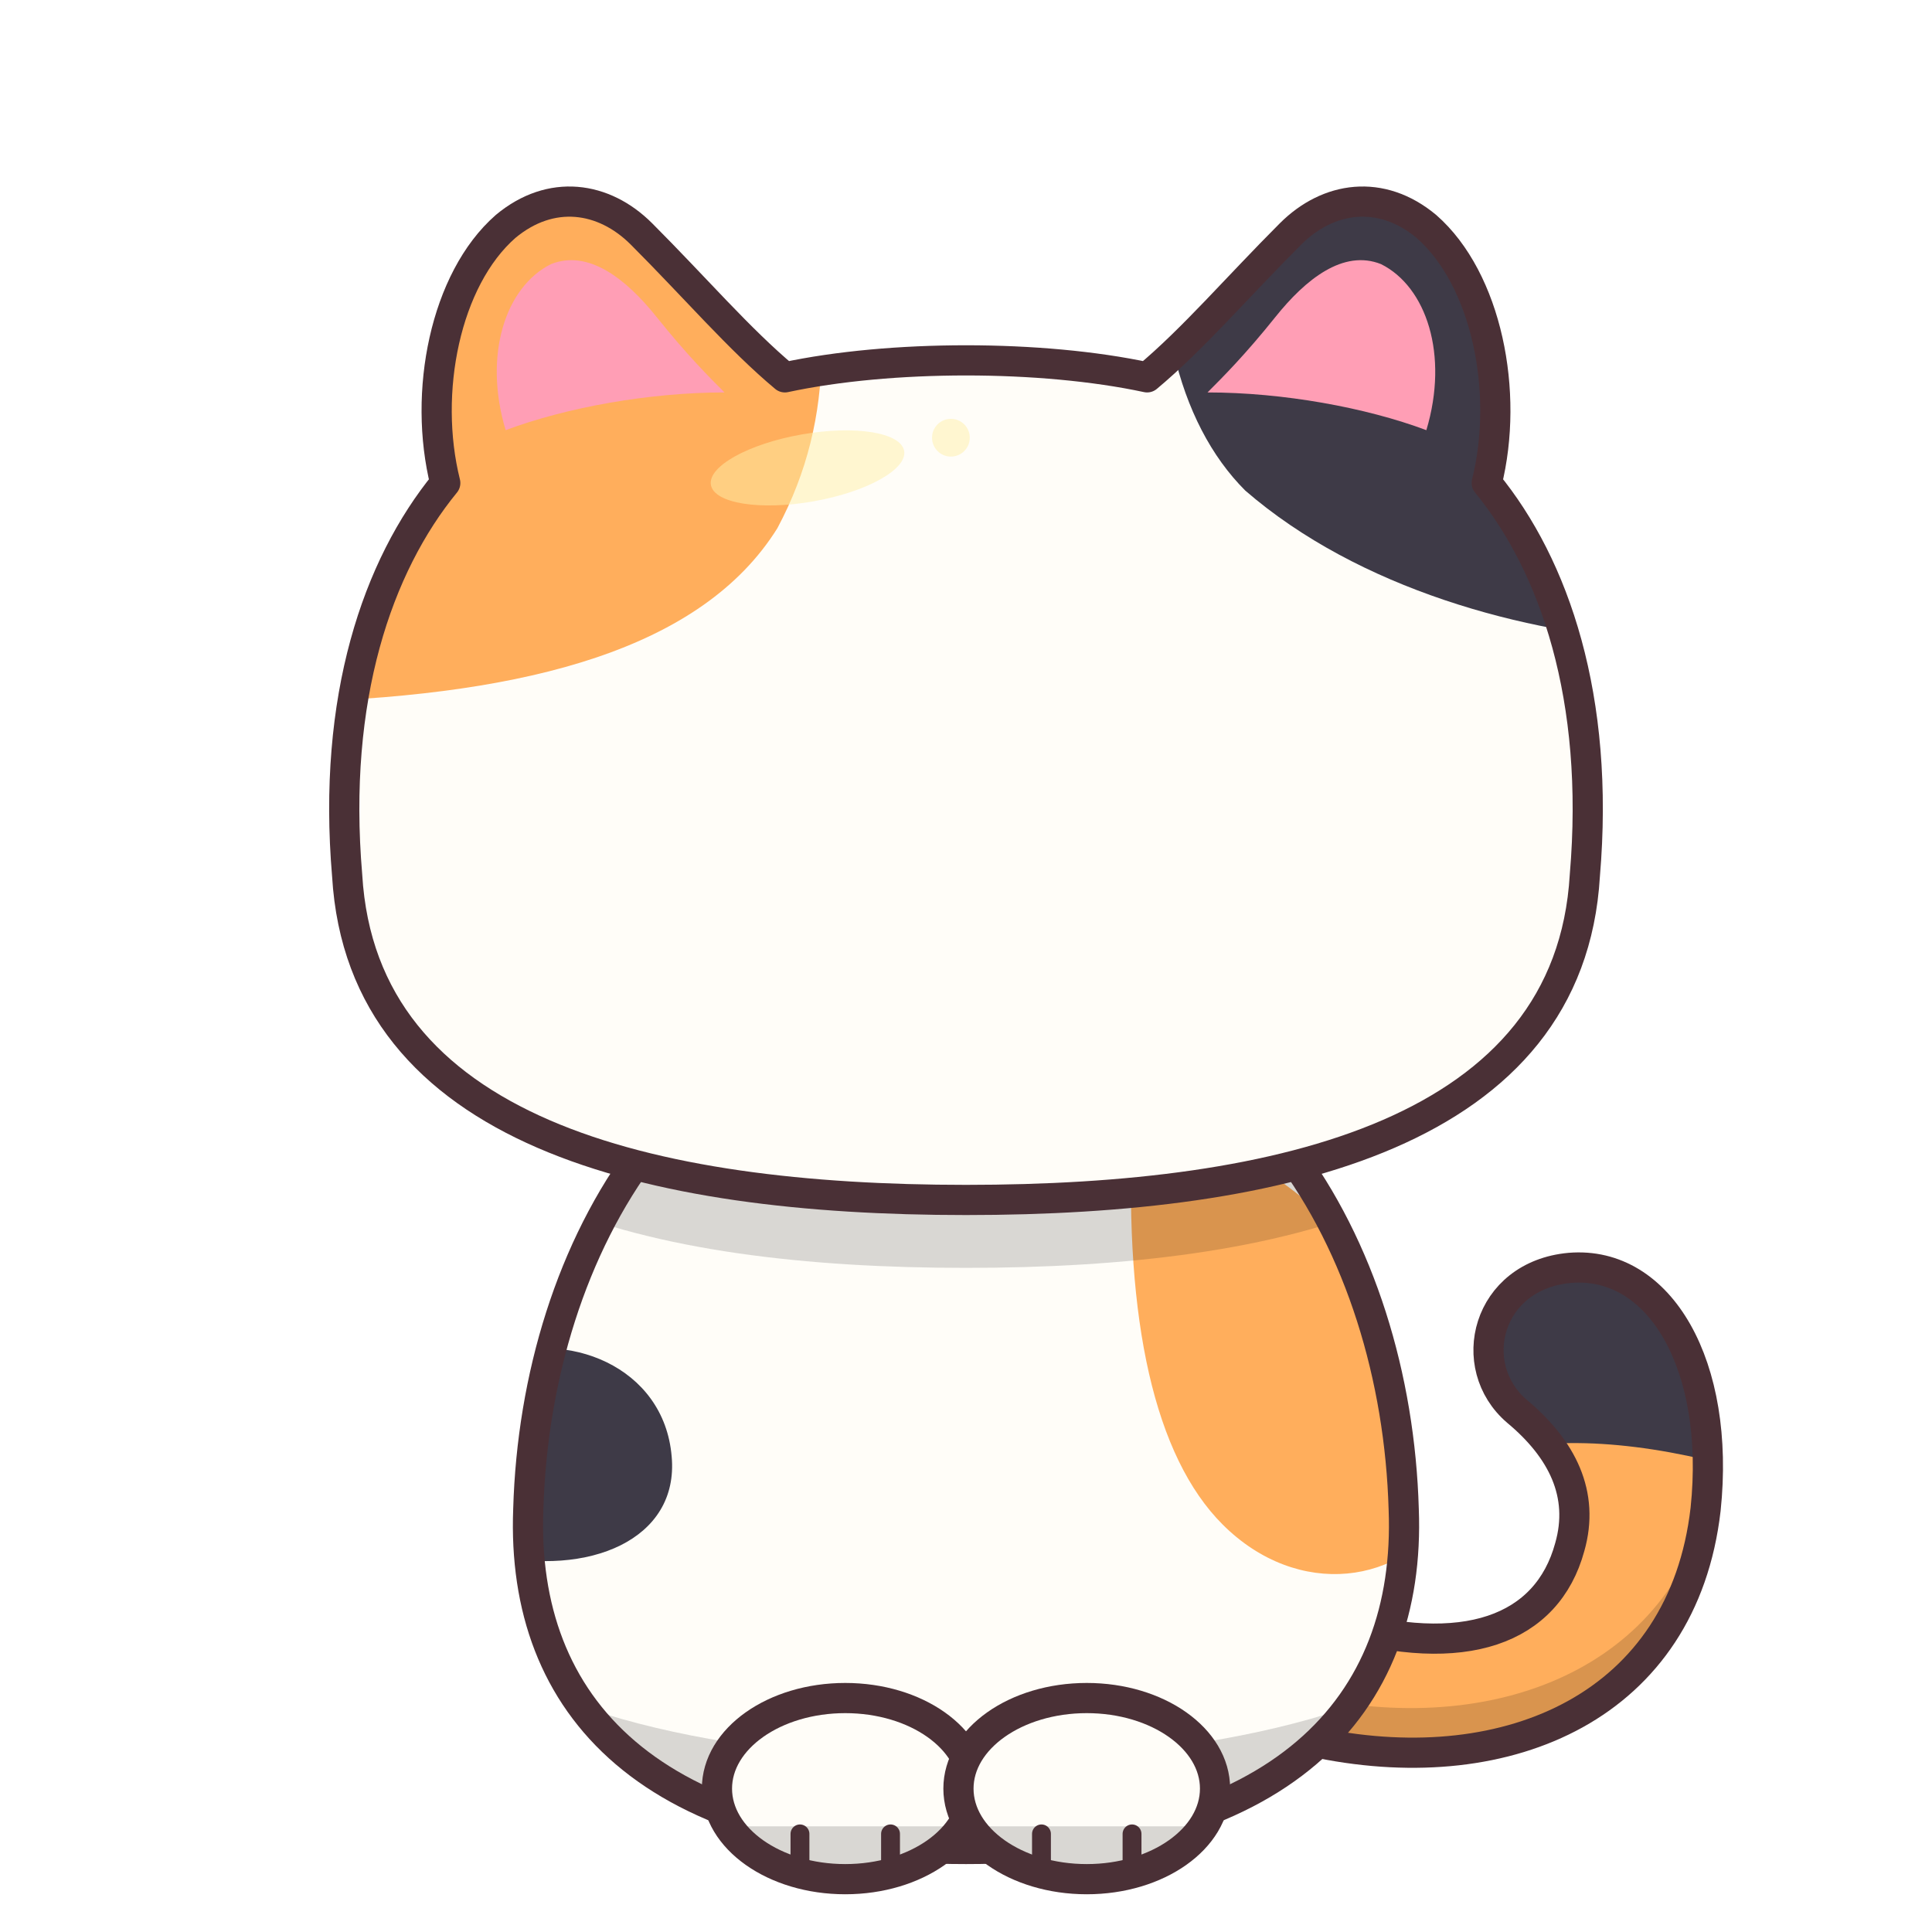
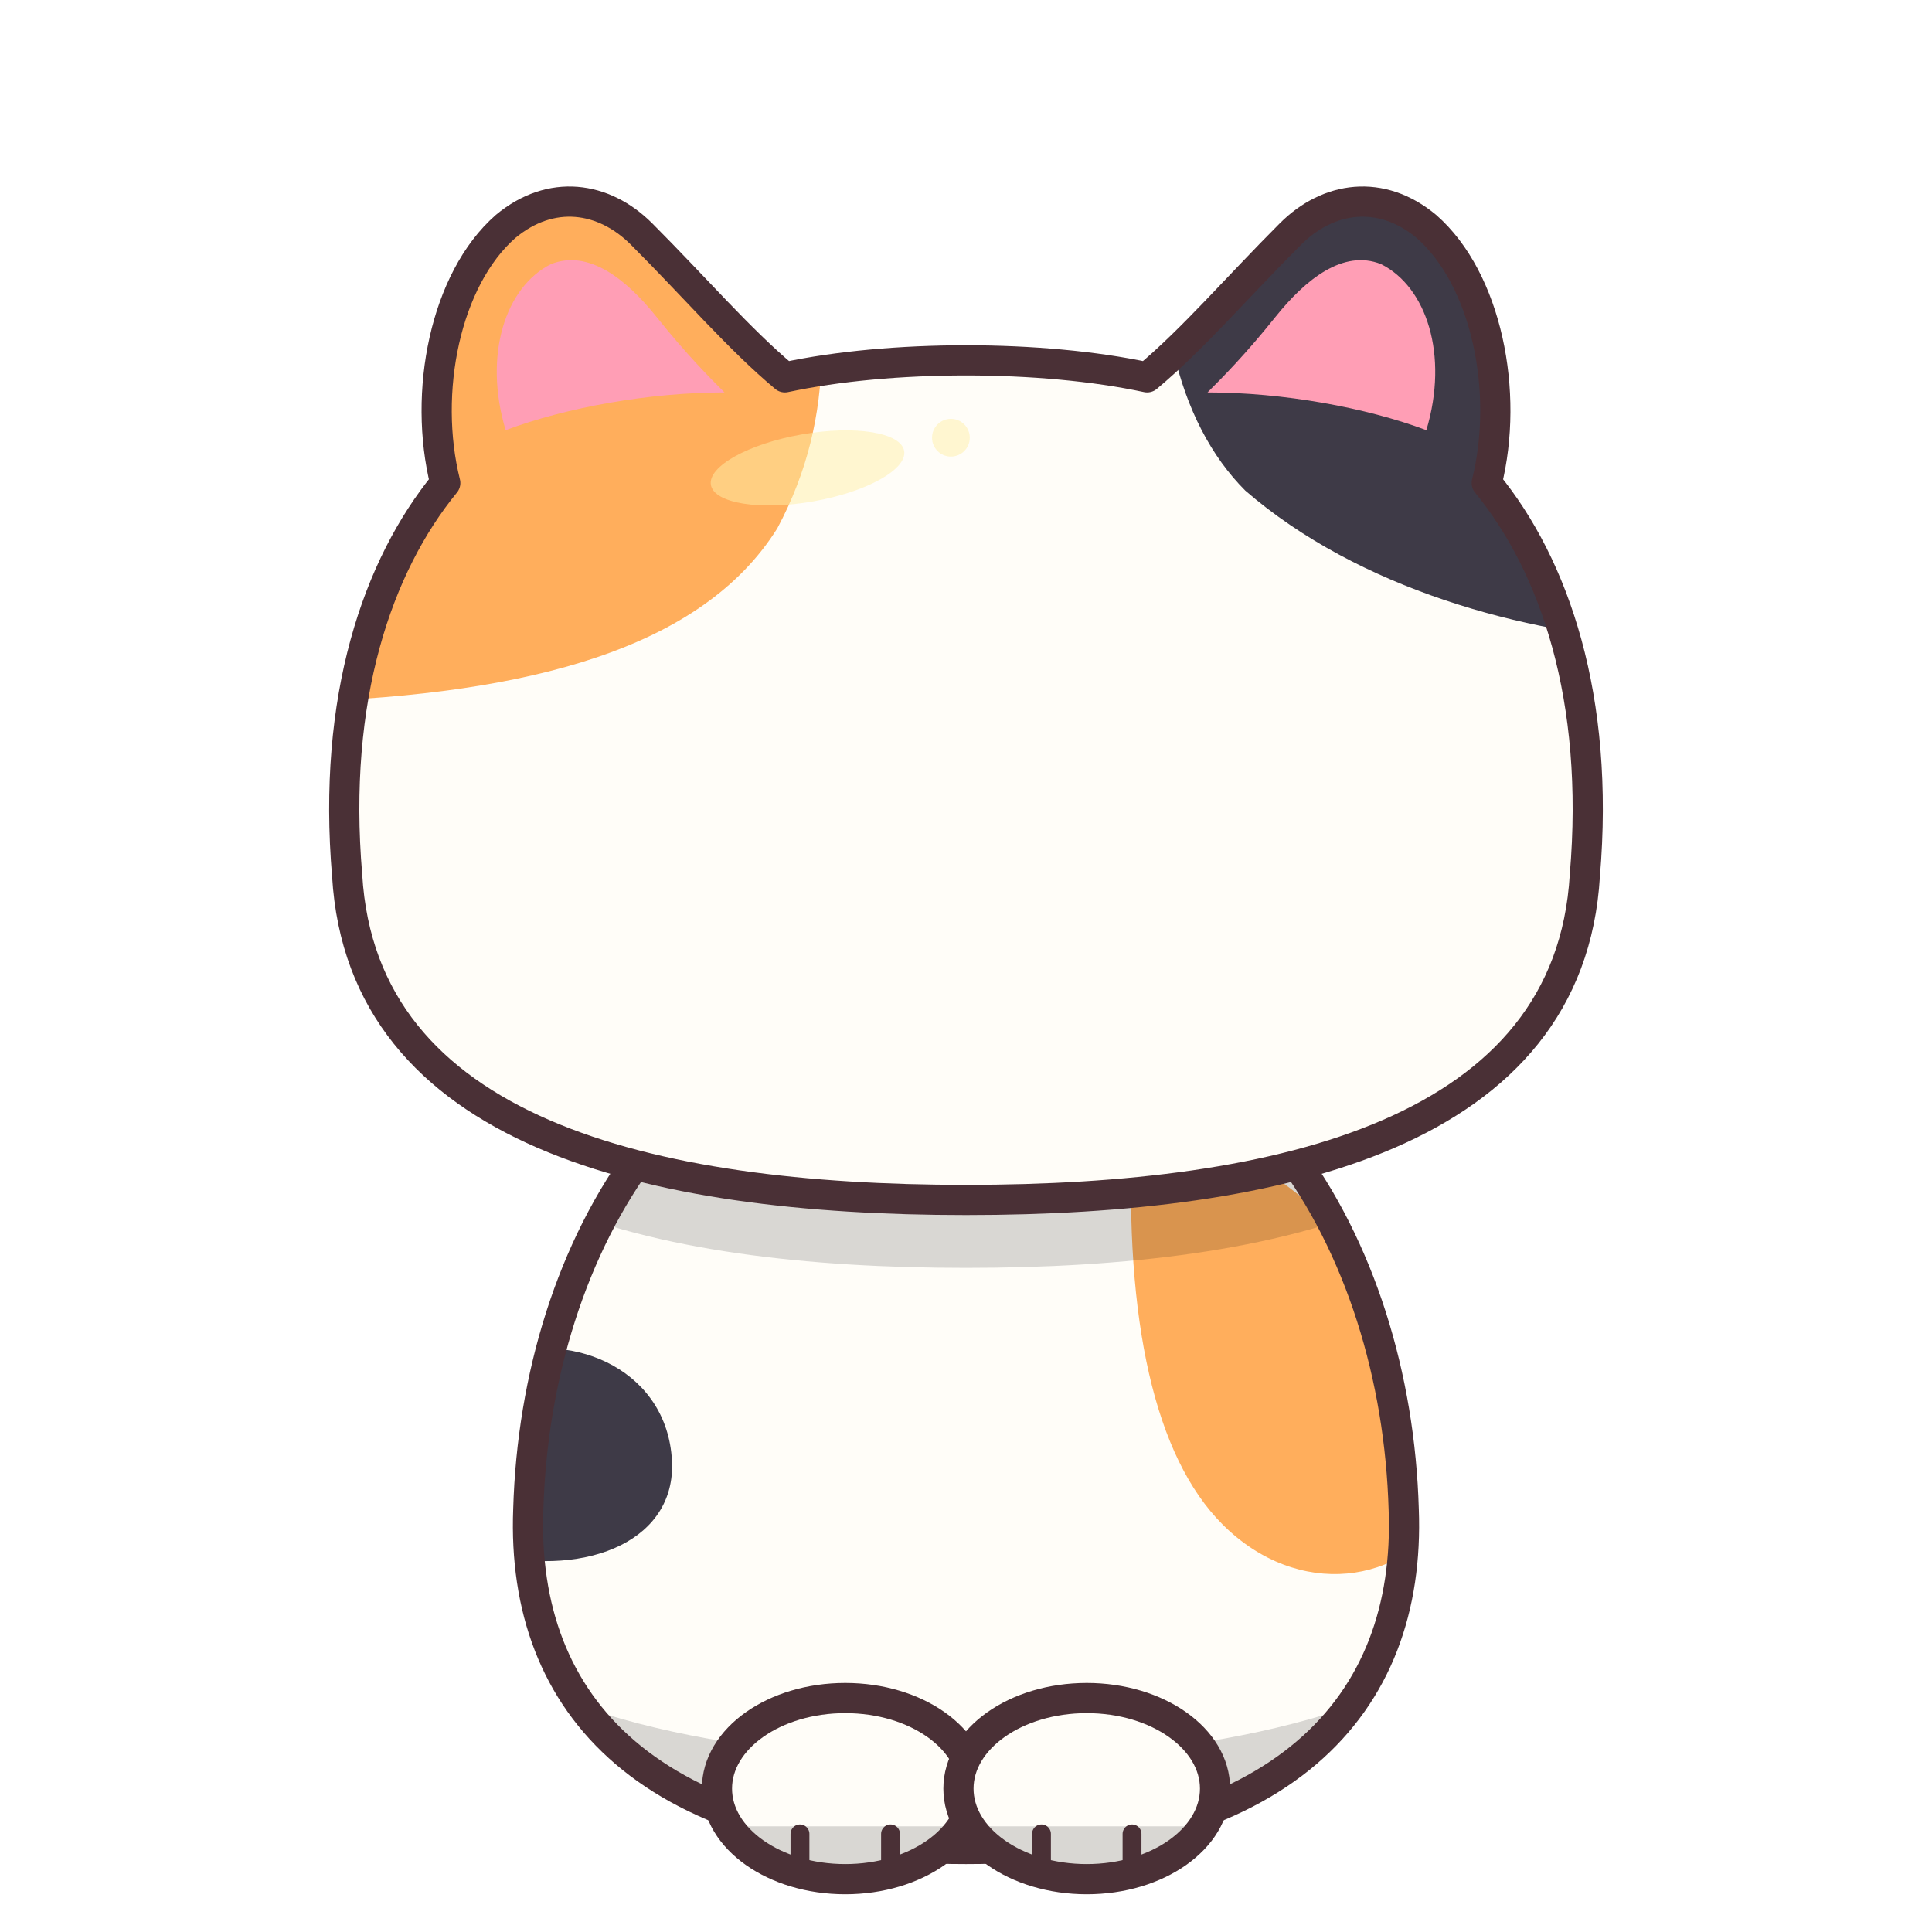
<svg xmlns="http://www.w3.org/2000/svg" viewBox="0 0 512 512" width="512" height="512">
  <defs>
    <path id="tail-shape" d="M350 462 C400 472 446 452 452 400 C456 362 440 334 416 336 C394 338 388 362 402 374 C414 384 420 396 416 410 C410 432 388 440 354 430 Z" />
    <path id="body-shape" d="M256 262 C330 262 370 330 372 400 C374 452 340 490 256 490 C172 490 138 452 140 400 C142 330 182 262 256 262 Z" />
    <ellipse id="paw-l-shape" cx="224" cy="474" rx="34" ry="24" />
    <ellipse id="paw-r-shape" cx="288" cy="474" rx="34" ry="24" />
    <path id="head-shape" d="M256 318 C172 318 96 300 92 232 C88 185 100 150 118 128 C112 104 118 74 134 60 C146 50 160 52 170 62 C184 76 196 90 208 100 C236 94 276 94 304 100 C316 90 328 76 342 62 C352 52 366 50 378 60 C394 74 400 104 394 128 C412 150 424 185 420 232 C416 300 340 318 256 318 Z" />
    <clipPath id="clip-tail">
      <use href="#tail-shape" />
    </clipPath>
    <clipPath id="clip-body">
      <use href="#body-shape" />
    </clipPath>
    <clipPath id="clip-paw-l">
      <use href="#paw-l-shape" />
    </clipPath>
    <clipPath id="clip-paw-r">
      <use href="#paw-r-shape" />
    </clipPath>
    <clipPath id="clip-head">
      <use href="#head-shape" />
    </clipPath>
  </defs>
  <g stroke-linejoin="round" stroke-linecap="round">
-     <g id="tail">
-       <use href="#tail-shape" fill="#FFAE5C" />
-       <g clip-path="url(#clip-tail)">
-         <path fill="#3E3A47" d="M380 330 L470 330 L470 392 C446 384 420 380 400 384 Z" />
-         <path class="shade" fill="#000" fill-opacity="0.15" d="M340 448 C392 462 440 444 452 400 L470 400 L470 500 L330 500 Z" />
-       </g>
-       <use href="#tail-shape" fill="none" stroke="#4A3036" stroke-width="8" />
-     </g>
    <g id="body">
      <use href="#body-shape" fill="#FFFDF8" />
      <g clip-path="url(#clip-body)">
        <path fill="#FFAE5C" d="M300 300 C340 300 380 340 384 400 C372 420 344 424 324 404 C306 386 298 350 300 300 Z" />
        <path fill="#3E3A47" d="M130 360 C150 352 176 362 178 386 C180 408 156 418 130 412 Z" />
        <use class="shade" href="#head-shape" fill="#000" fill-opacity="0.15" transform="translate(0 18)" />
        <path class="shade" fill="#000" fill-opacity="0.15" d="M120 432 C160 478 352 478 392 432 L400 520 L112 520 Z" />
      </g>
      <use href="#body-shape" fill="none" stroke="#4A3036" stroke-width="8" />
    </g>
    <g id="paw-l">
      <use href="#paw-l-shape" fill="#FFFDF8" />
      <g clip-path="url(#clip-paw-l)">
        <rect class="shade" fill="#000" fill-opacity="0.15" x="180" y="484" width="90" height="20" />
      </g>
      <use href="#paw-l-shape" fill="none" stroke="#4A3036" stroke-width="8" />
      <path fill="none" stroke="#4A3036" stroke-width="5" d="M212 496 L212 486 M236 496 L236 486" />
    </g>
    <g id="paw-r">
      <use href="#paw-r-shape" fill="#FFFDF8" />
      <g clip-path="url(#clip-paw-r)">
        <rect class="shade" fill="#000" fill-opacity="0.15" x="244" y="484" width="90" height="20" />
      </g>
      <use href="#paw-r-shape" fill="none" stroke="#4A3036" stroke-width="8" />
      <path fill="none" stroke="#4A3036" stroke-width="5" d="M276 496 L276 486 M300 496 L300 486" />
    </g>
    <g id="head">
      <use href="#head-shape" fill="#FFFDF8" />
      <g clip-path="url(#clip-head)">
        <path fill="#FFAE5C" d="M80 40 L210 40 C220 80 222 110 206 140 C186 172 140 184 80 186 Z" />
        <path fill="#3E3A47" d="M310 40 L440 40 L440 170 C404 168 360 156 330 130 C312 112 304 80 310 40 Z" />
      </g>
      <path fill="#FF9EB5" d="M134 114 C128 94 134 76 146 70 C156 66 166 74 174 84 C182 94 188 100 192 104 C172 104 150 108 134 114 Z" />
      <path fill="#FF9EB5" d="M378 114 C384 94 378 76 366 70 C356 66 346 74 338 84 C330 94 324 100 320 104 C340 104 362 108 378 114 Z" />
      <ellipse fill="#FFF0A8" fill-opacity="0.5" cx="214" cy="124" rx="26" ry="9" transform="rotate(-10 214 124)" />
      <circle fill="#FFF0A8" fill-opacity="0.5" cx="252" cy="116" r="5" />
      <use href="#head-shape" fill="none" stroke="#4A3036" stroke-width="8" />
    </g>
  </g>
</svg>
